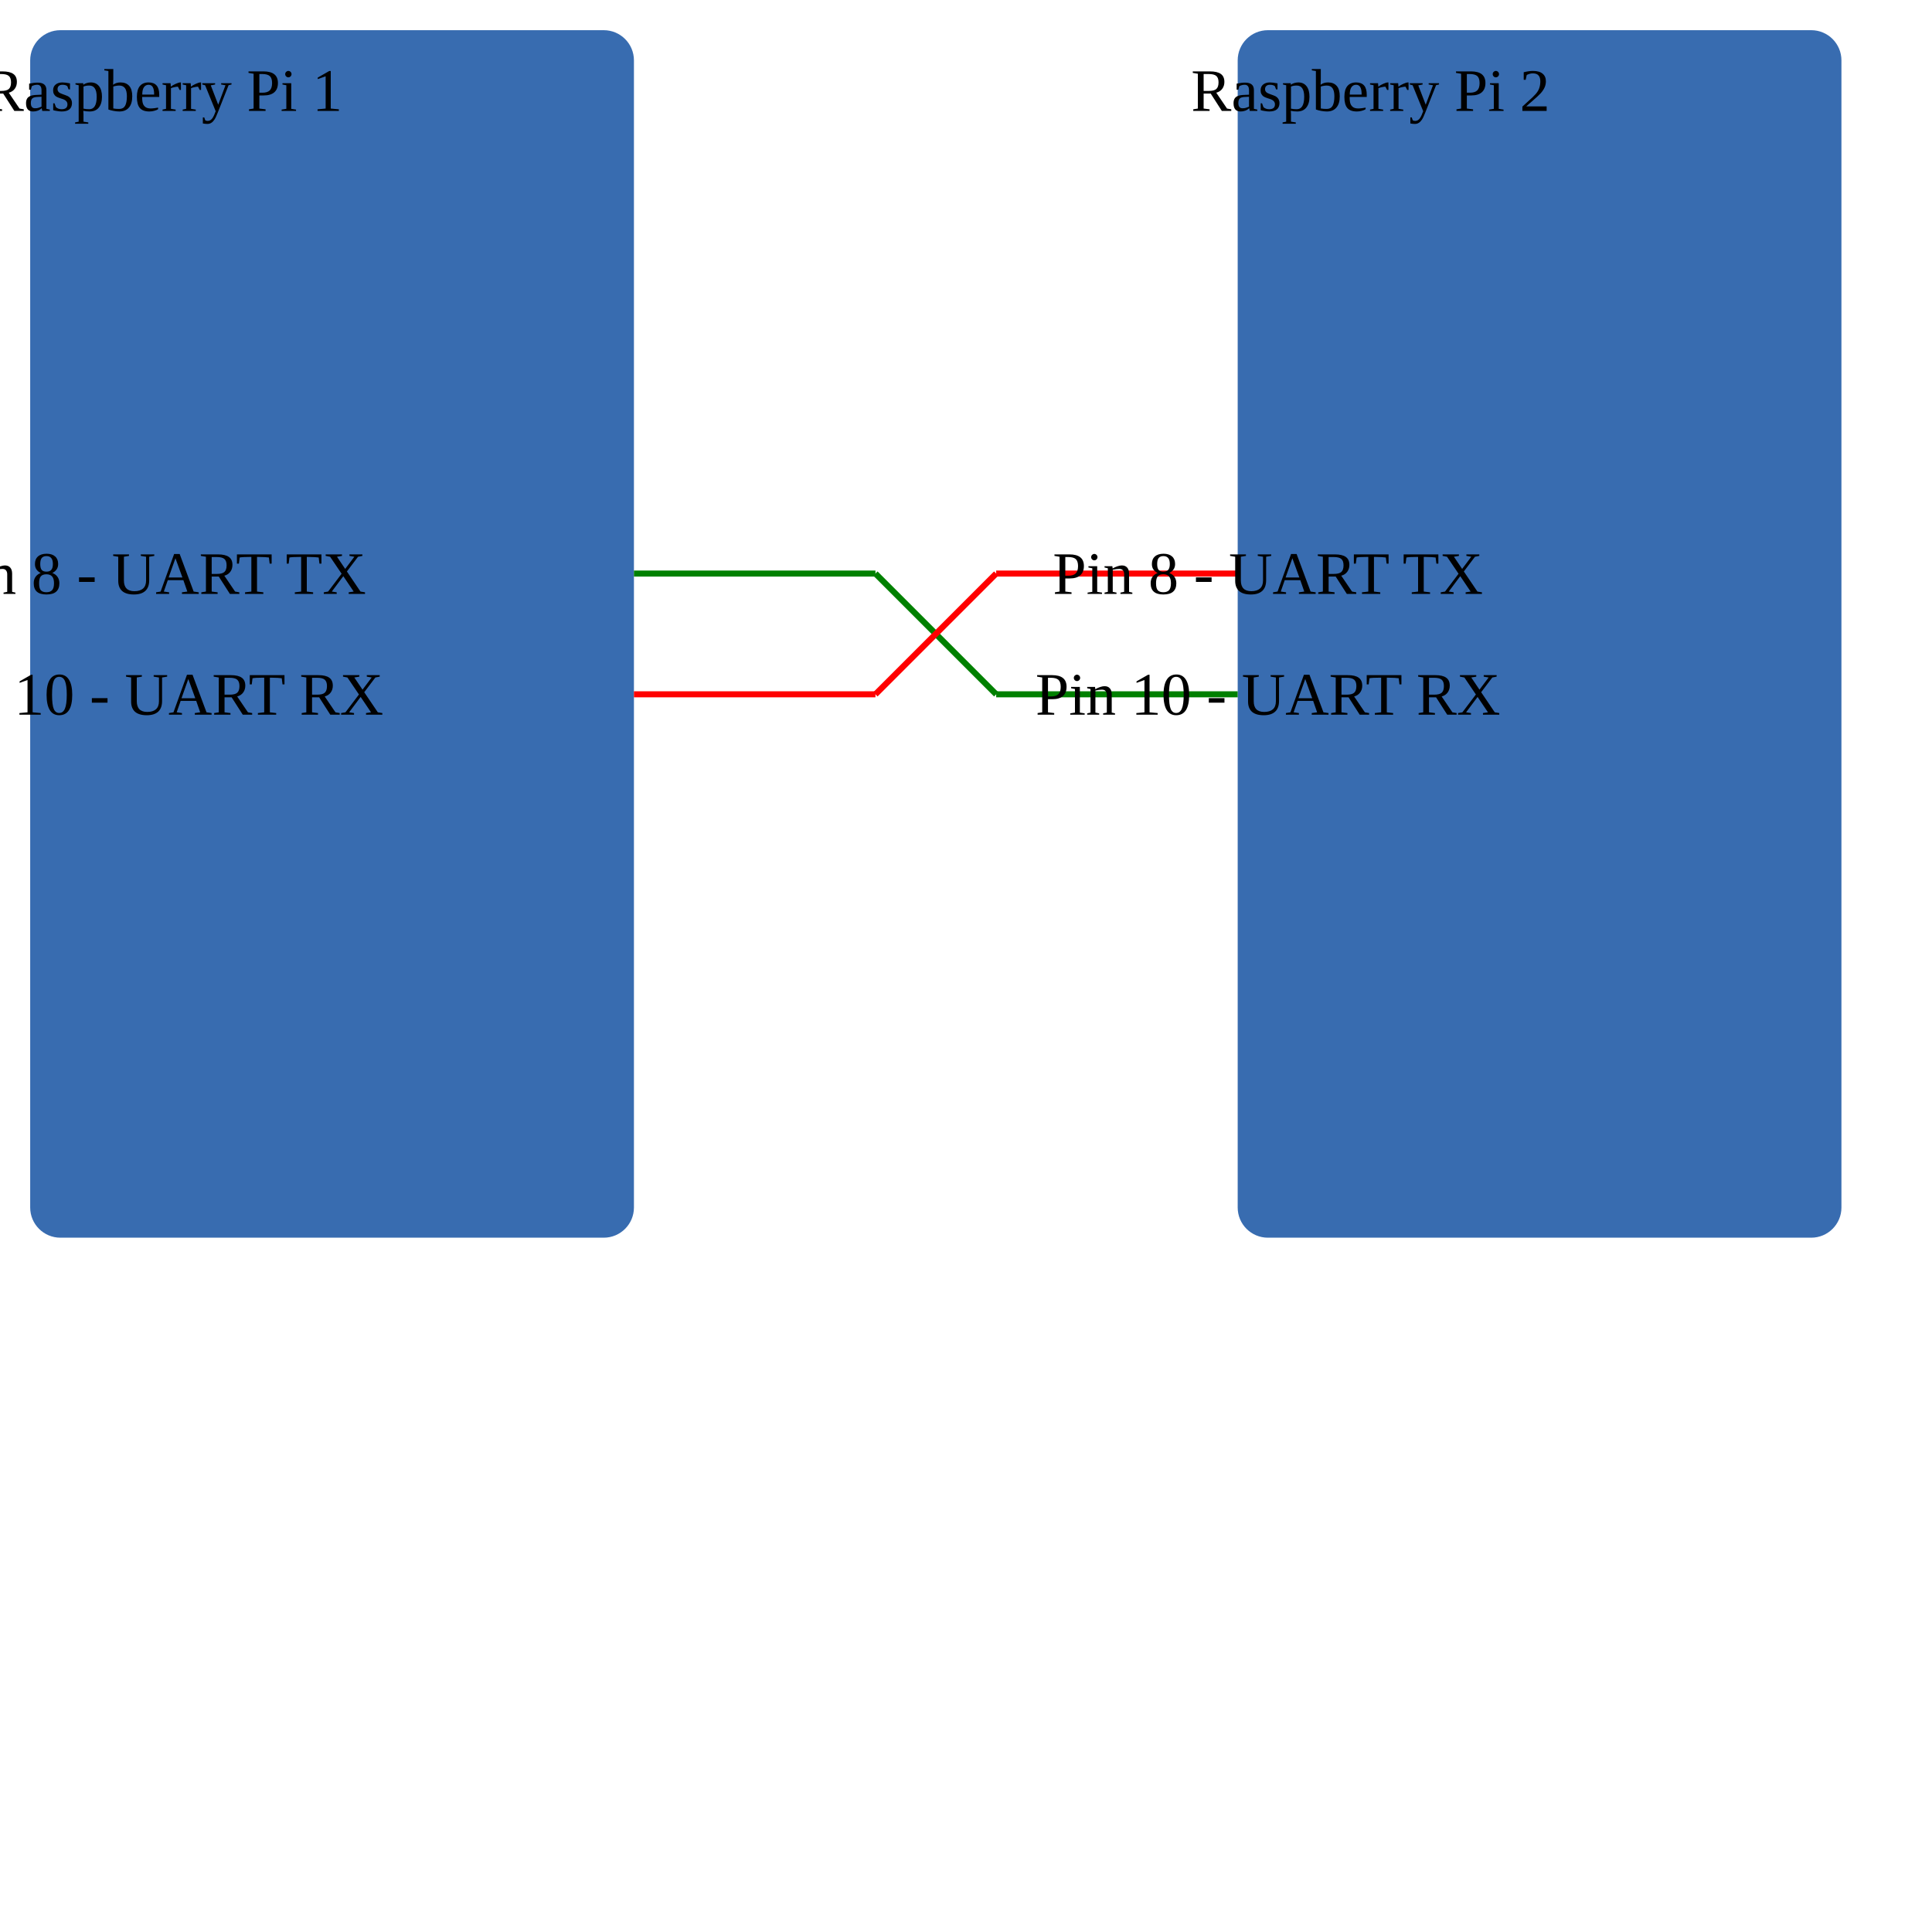
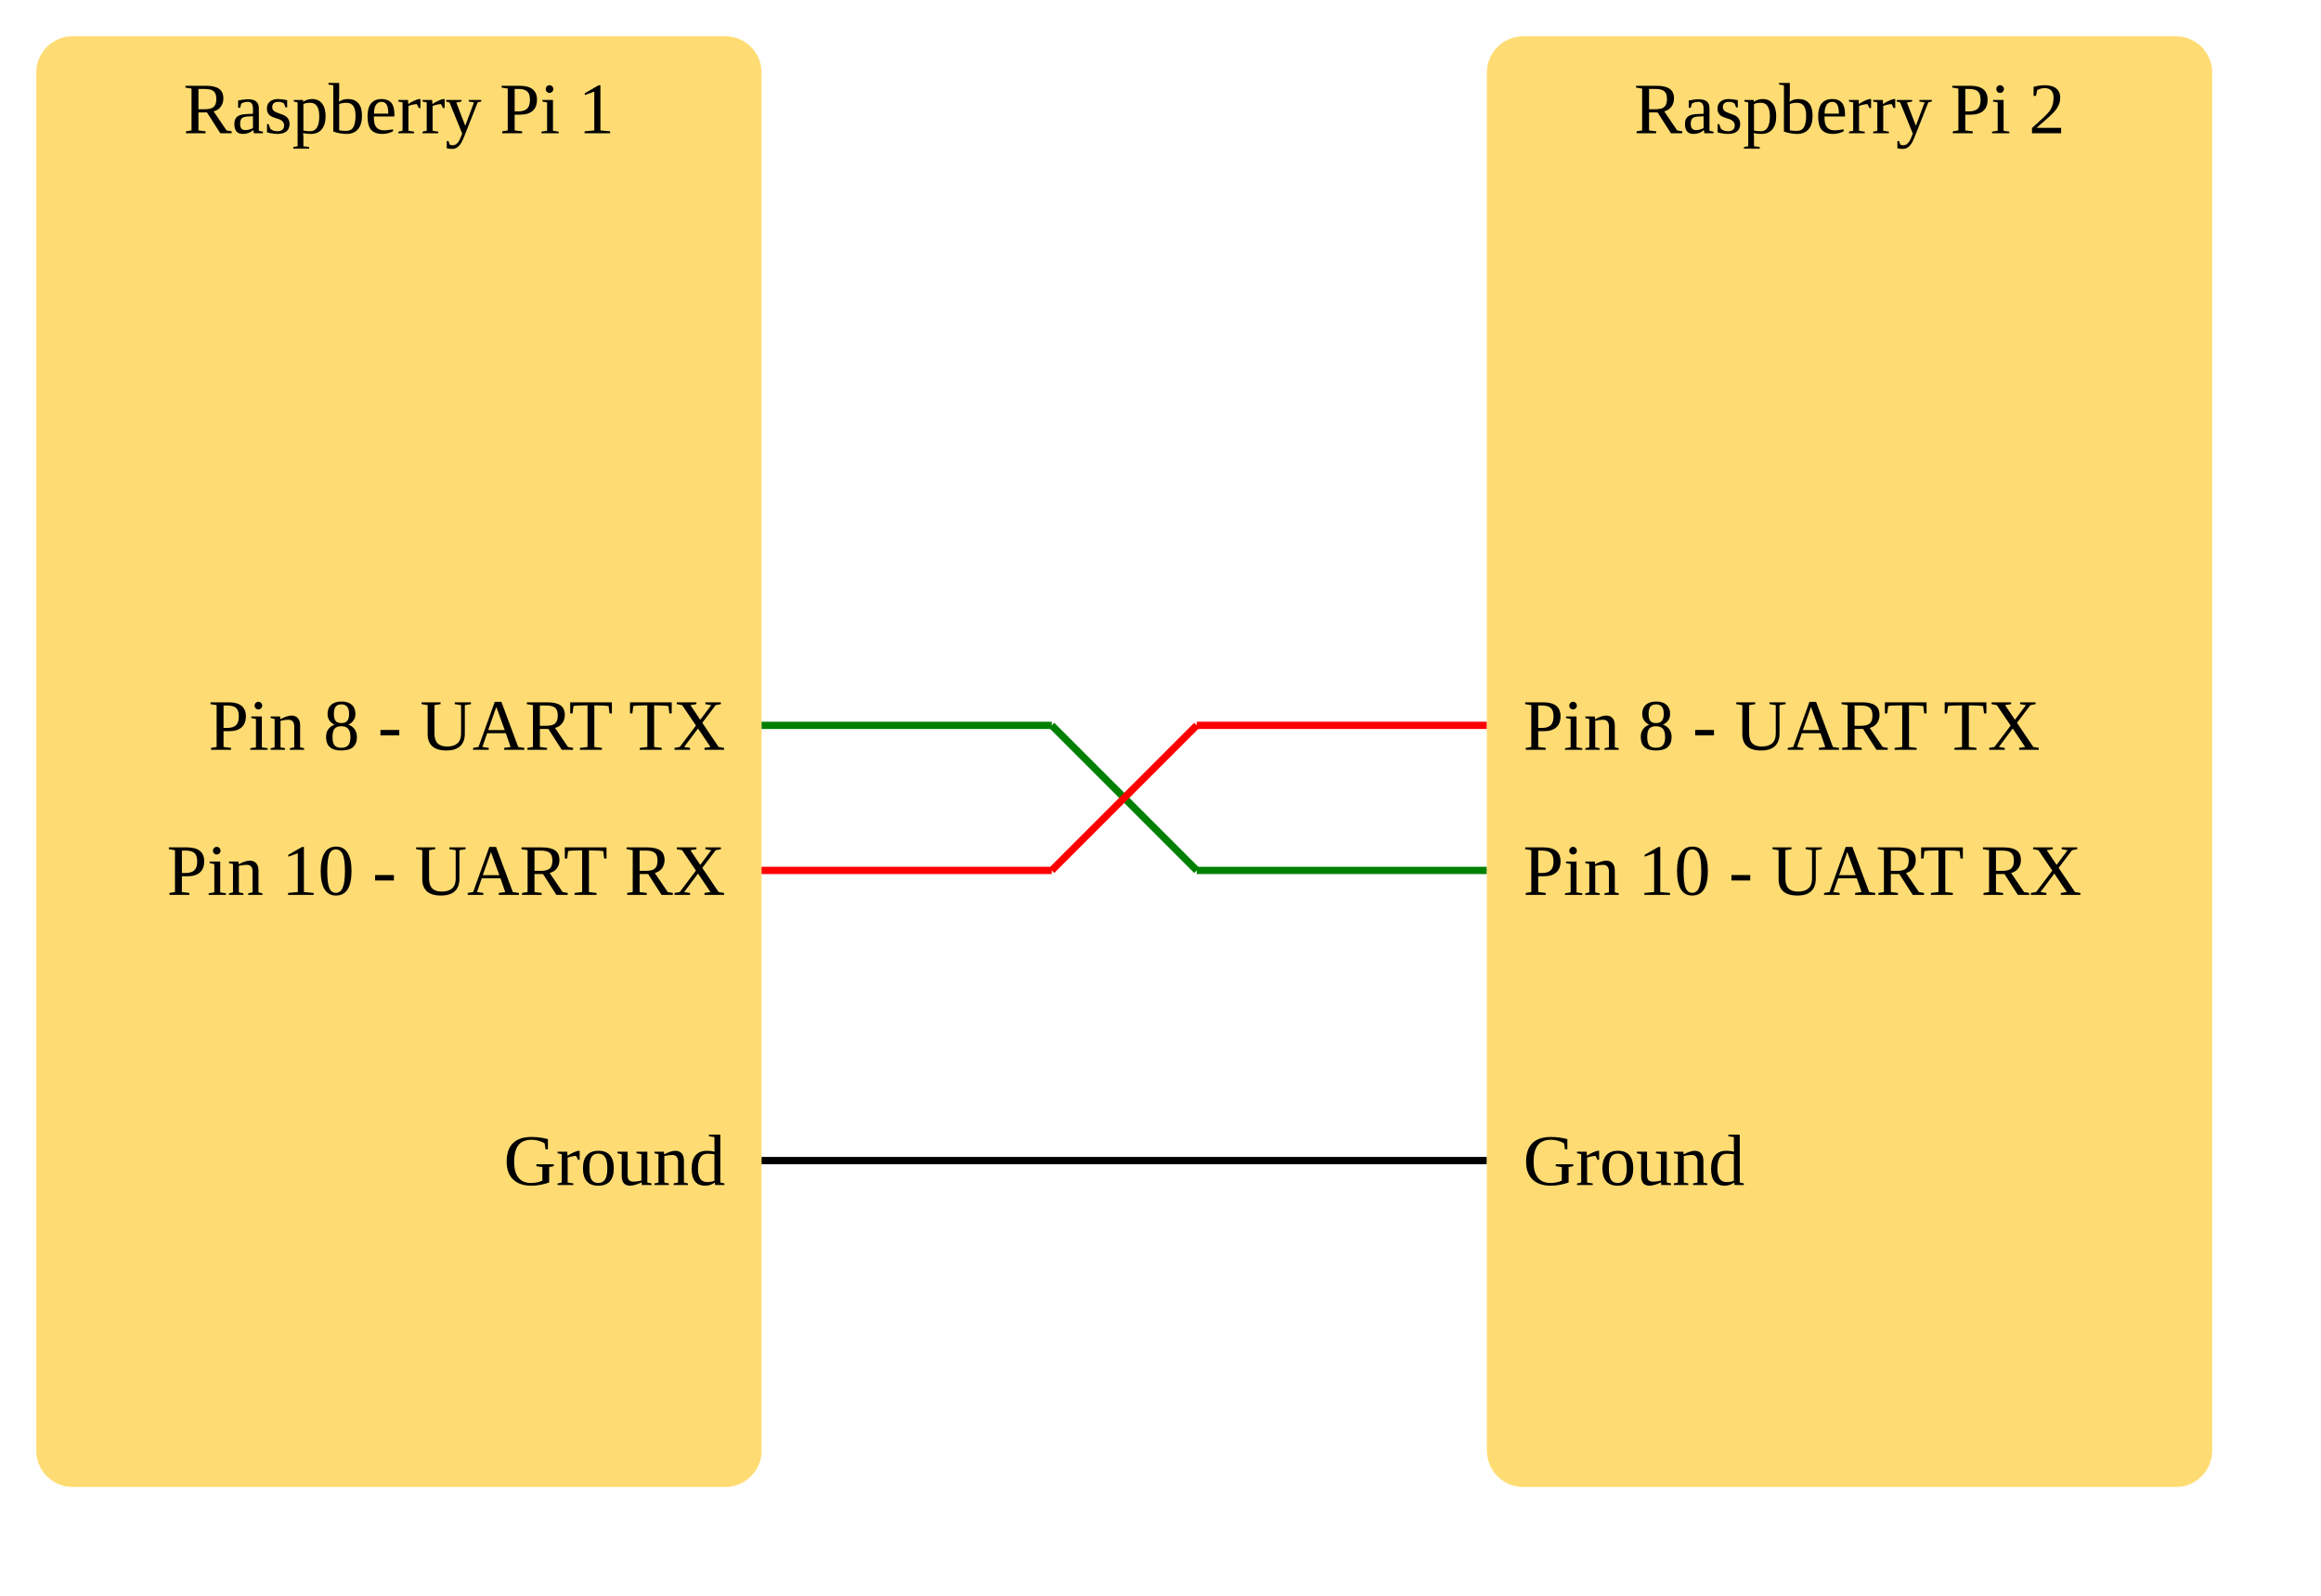
- <svg xmlns="http://www.w3.org/2000/svg" viewBox="0 0 320 320">
+ <svg xmlns="http://www.w3.org/2000/svg" viewBox="0 0 320 220">
  <style>
    .small {
      dominant-baseline: central;
      text-anchor: middle;
      font-size:10px;
    }
+     .right {
+       dominant-baseline: central;
+       text-anchor: end;
+       font-size:10px;
+     }
+     .left {
+       dominant-baseline: central;
+       text-anchor: start;
+       font-size:10px;
+     }
    .unix {
-       fill: #386cb0;
-     }
-     .bond {
-       fill: red;
-     }
-     .eth {
-       fill: #beaed4;
-     }
-     .switch {
-       fill: #f0027f;
+       fill: #FFDC73;
    }
  </style>
  <g transform="translate(5,5)">
-     <rect width="100" height="200" rx="5" class="unix" />
-     <text x="22" y="10" class="small">Raspberry Pi 1</text>
+     <g>
+       <rect width="100" height="200" rx="5" class="unix" />
+       <text x="50" y="10" class="small">Raspberry Pi 1</text>
+     </g>
+     <g transform="translate(0,5)">
+       <line x1="100" x2="140" y1="90" y2="90" stroke="green" />
+       <line x1="160" x2="200" y1="110" y2="110" stroke="green" />
+       <line x1="140" x2="160" y1="90" y2="110" stroke="green" />
+       <line x1="100" x2="140" y1="110" y2="110" stroke="red" />
+       <line x1="160" x2="200" y1="90" y2="90" stroke="red" />
+       <line x1="160" x2="140" y1="90" y2="110" stroke="red" />
+       <line x1="100" x2="200" y1="150" y2="150" stroke="black" />
+     </g>
+     <g transform="translate(50,95)">
+       <text x="45" y="0" class="right">Pin 8 - UART TX</text>
+       <text x="45" y="20" class="right">Pin 10 - UART RX</text>
+       <text x="45" y="60" class="right">Ground</text>
+     </g>
  </g>
  <g transform="translate(205,5)">
    <rect width="100" height="200" rx="5" class="unix" />
-     <text x="22" y="10" class="small">Raspberry Pi 2</text>
-   </g>
-   <g transform="translate(5,5)">
-     <line x1="100" x2="140" y1="90" y2="90" stroke="green" />
-     <line x1="160" x2="200" y1="110" y2="110" stroke="green" />
-     <line x1="140" x2="160" y1="90" y2="110" stroke="green" />
-     <line x1="100" x2="140" y1="110" y2="110" stroke="red" />
-     <line x1="160" x2="200" y1="90" y2="90" stroke="red" />
-     <line x1="160" x2="140" y1="90" y2="110" stroke="red" />
-     <text x="20" y="90" class="small">Pin 8 - UART TX</text>
-     <text x="20" y="110" class="small">Pin 10 - UART RX</text>
-   </g>
-   <g transform="translate(205,5)">
-     <text x="5" y="90" class="small">Pin 8 - UART TX</text>
-     <text x="5" y="110" class="small">Pin 10 - UART RX</text>
+     <text x="50" y="10" class="small">Raspberry Pi 2</text>
+     <g transform="translate(5,5)">
+       <text x="0" y="90" class="left">Pin 8 - UART TX</text>
+       <text x="0" y="110" class="left">Pin 10 - UART RX</text>
+       <text x="0" y="150" class="left">Ground</text>
+     </g>
  </g>
</svg>
